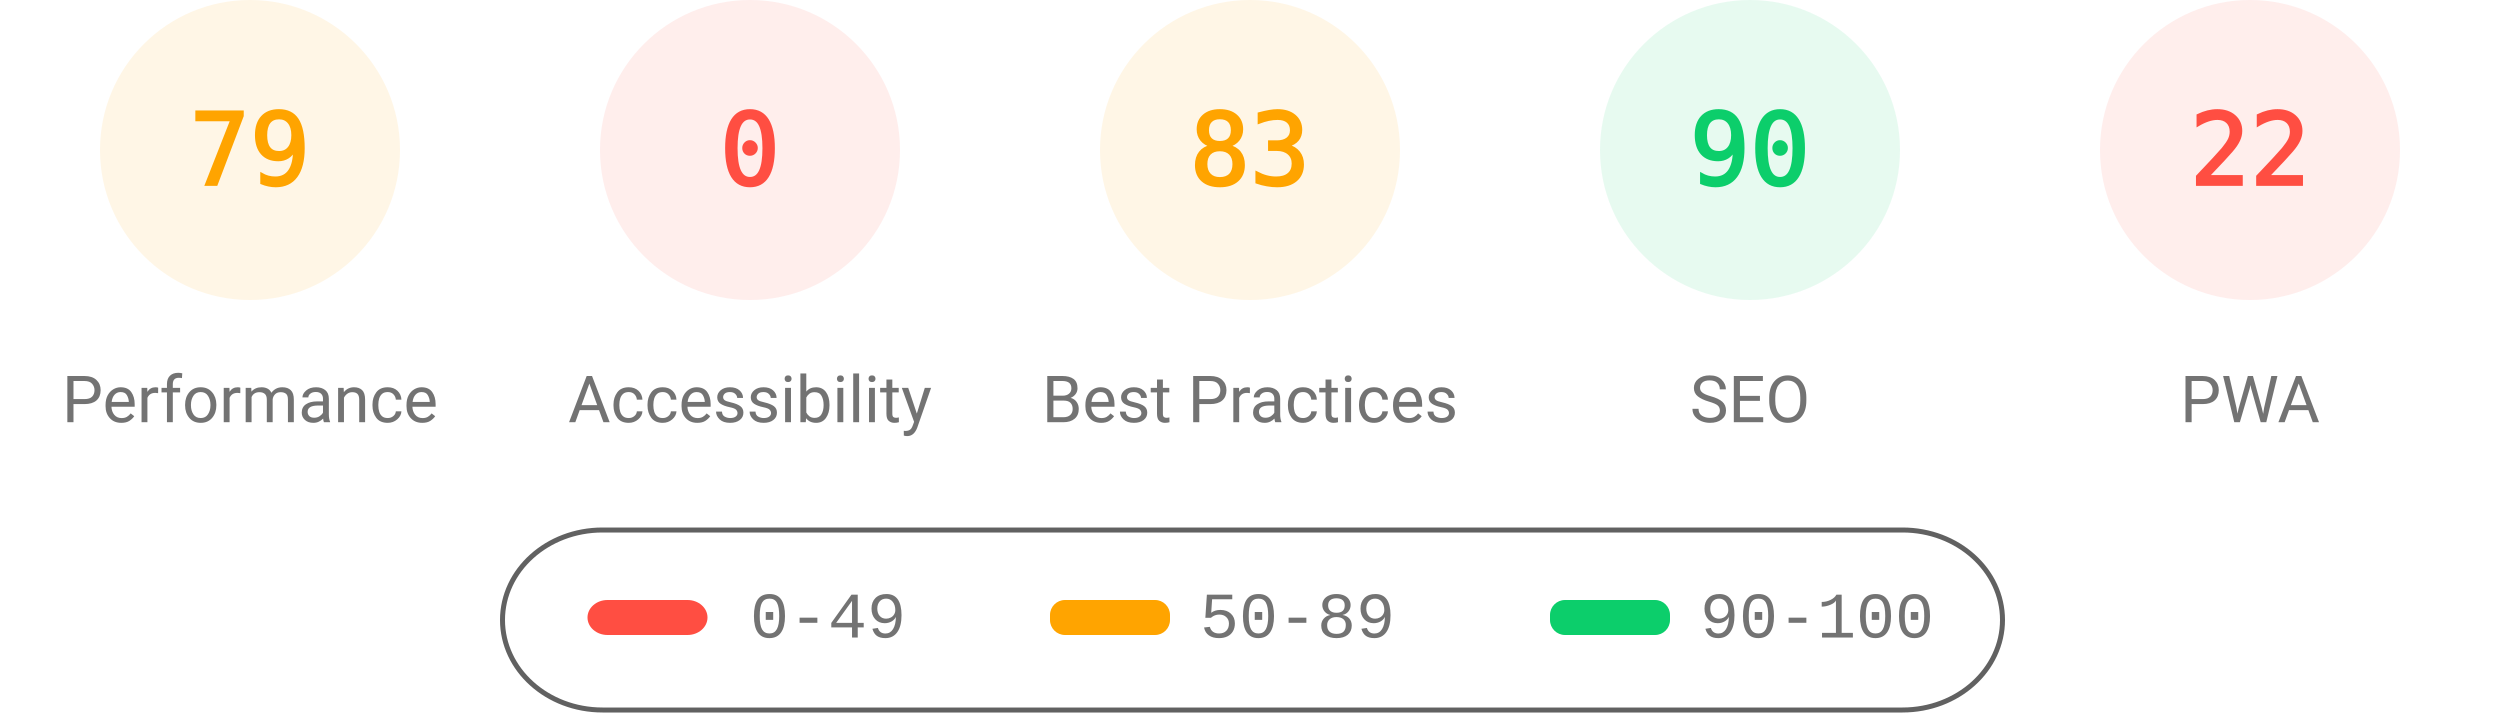
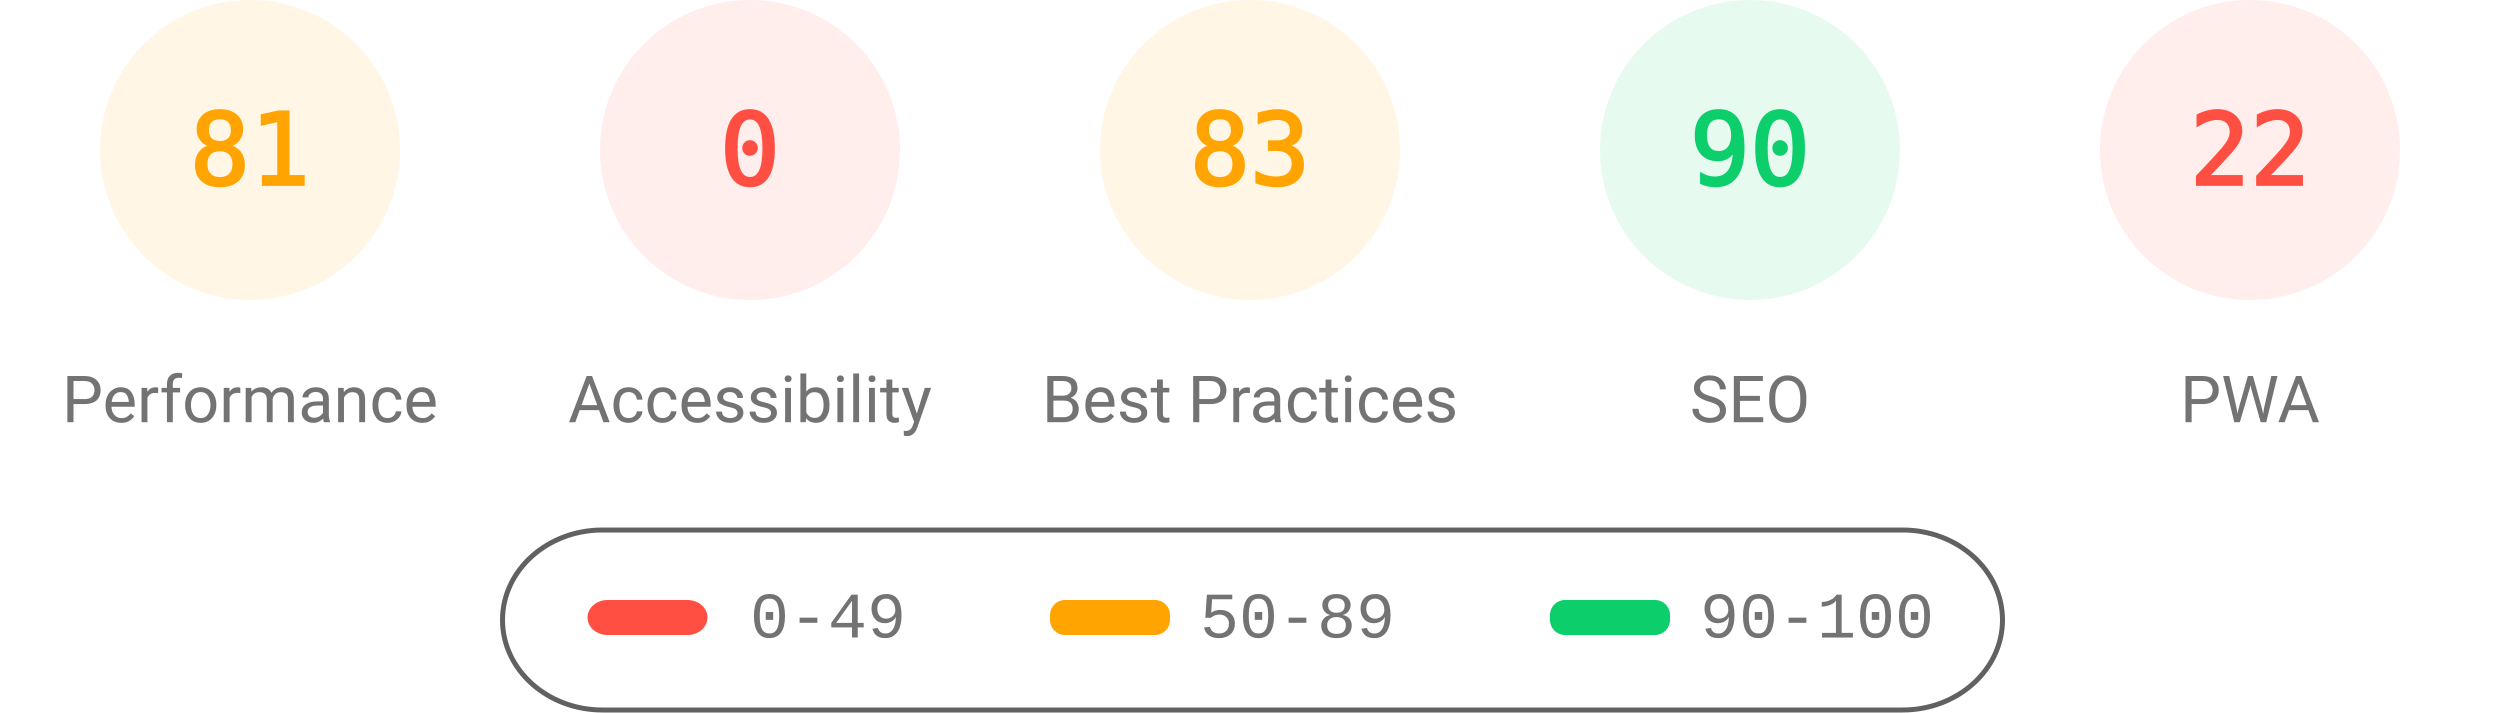
<svg xmlns="http://www.w3.org/2000/svg" fill="none" width="1000" height="285">
  <style>.gauge-base{opacity:.1}.gauge-arc{fill:none;animation-delay:250ms;stroke-linecap:round;transform:rotate(-90deg);transform-origin:100px 60px;animation:load-gauge 1s ease forwards}.guage-text{font-size:40px;font-family:monospace;text-align:center}.guage-red{color:#ff4e42;fill:#ff4e42;stroke:#ff4e42}.guage-orange{color:#ffa400;fill:#ffa400;stroke:#ffa400}.guage-green{color:#0cce6b;fill:#0cce6b;stroke:#0cce6b}.guage-undefined{color:#5c5c5c;fill:#5c5c5c;stroke:#5c5c5c}.guage-title{color:#737373;fill:#737373;stroke:none;font-size:26px;line-height:26px;font-family:Roboto,Halvetica,Arial,sans-serif}@keyframes load-gauge{from{stroke-dasharray:0 352.858}}</style>
  <svg class="guage-div guage-perf guage-orange" viewBox="0 0 200 200" width="200" height="200">
    <circle class="gauge-base" r="56" cx="100" cy="60" stroke-width="8" />
-     <circle class="gauge-arc guage-arc-1" r="56" cx="100" cy="60" stroke-width="8" style="stroke-dasharray:277.968,351.858" />
-     <text class="guage-text" x="100" y="60" alignment-baseline="central" dominant-baseline="central" text-anchor="middle">79</text>
+     <circle class="gauge-arc guage-arc-1" r="56" cx="100" cy="60" stroke-width="8" style="stroke-dasharray:285.005,351.858" />
+     <text class="guage-text" x="100" y="60" alignment-baseline="central" dominant-baseline="central" text-anchor="middle">81</text>
    <text class="guage-title" x="100" y="160" alignment-baseline="central" dominant-baseline="central" text-anchor="middle">Performance</text>
  </svg>
  <svg class="guage-div guage-acc guage-red" viewBox="0 0 200 200" width="200" height="200" x="200">
    <circle class="gauge-base" r="56" cx="100" cy="60" stroke-width="8" />
    <circle class="gauge-arc guage-arc-2" r="56" cx="100" cy="60" stroke-width="8" style="stroke-dasharray:0,351.858" />
    <text class="guage-text" x="100" y="60" alignment-baseline="central" dominant-baseline="central" text-anchor="middle">0</text>
    <text class="guage-title" x="100" y="160" alignment-baseline="central" dominant-baseline="central" text-anchor="middle">Accessibility</text>
  </svg>
  <svg class="guage-div guage-best guage-orange" viewBox="0 0 200 200" width="200" height="200" x="400">
    <circle class="gauge-base" r="56" cx="100" cy="60" stroke-width="8" />
    <circle class="gauge-arc guage-arc-3" r="56" cx="100" cy="60" stroke-width="8" style="stroke-dasharray:292.042,351.858" />
    <text class="guage-text" x="100" y="60" alignment-baseline="central" dominant-baseline="central" text-anchor="middle">83</text>
    <text class="guage-title" x="100" y="160" alignment-baseline="central" dominant-baseline="central" text-anchor="middle">Best Practices</text>
  </svg>
  <svg class="guage-div guage-seo guage-green" viewBox="0 0 200 200" width="200" height="200" x="600">
    <circle class="gauge-base" r="56" cx="100" cy="60" stroke-width="8" />
    <circle class="gauge-arc guage-arc-4" r="56" cx="100" cy="60" stroke-width="8" style="stroke-dasharray:316.672,351.858" />
    <text class="guage-text" x="100" y="60" alignment-baseline="central" dominant-baseline="central" text-anchor="middle">90</text>
    <text class="guage-title" x="100" y="160" alignment-baseline="central" dominant-baseline="central" text-anchor="middle">SEO</text>
  </svg>
  <svg class="guage-div guage-pwa guage-red" viewBox="0 0 200 200" width="200" height="200" x="800">
    <circle class="gauge-base" r="56" cx="100" cy="60" stroke-width="8" />
    <circle class="gauge-arc guage-arc-4" r="56" cx="100" cy="60" stroke-width="8" style="stroke-dasharray:77.409,351.858" />
    <text class="guage-text" x="100" y="60" alignment-baseline="central" dominant-baseline="central" text-anchor="middle">22</text>
    <text class="guage-title" x="100" y="160" alignment-baseline="central" dominant-baseline="central" text-anchor="middle">PWA</text>
  </svg>
  <svg width="604" height="76" x="200" y="210">
    <path fill="none" id="canvas_background" d="M-1-1h604v80H-1z" />
    <rect fill-opacity="0" stroke="#616161" stroke-width="2" rx="40" id="svg_2" height="72" width="600" y="2" x="1" fill="#000" />
    <rect stroke="#000" rx="8" id="svg_3" height="14" width="48" y="30" x="35" stroke-opacity="null" stroke-width="0" fill="#ff4e42" />
    <rect stroke="#000" rx="6" id="svg_4" height="14" width="48" y="30" x="220" stroke-opacity="null" stroke-width="0" fill="#ffa400" />
    <rect stroke="#000" rx="6" id="svg_5" height="14" width="48" y="30" x="420" stroke-opacity="null" stroke-width="0" fill="#0cce6b" />
    <text xml:space="preserve" text-anchor="start" font-family="'Courier New', Courier, monospace" font-size="26" id="svg_6" y="45" x="100" stroke-opacity="null" stroke-width="0" stroke="#000" fill="#737373">0-49</text>
    <text xml:space="preserve" text-anchor="start" font-family="'Courier New', Courier, monospace" font-size="26" id="svg_7" y="45" x="280" stroke-opacity="null" stroke-width="0" stroke="#000" fill="#737373">50-89</text>
    <text xml:space="preserve" text-anchor="start" font-family="'Courier New', Courier, monospace" font-size="26" id="svg_8" y="45" x="480" stroke-opacity="null" stroke-width="0" stroke="#000" fill="#737373">90-100</text>
  </svg>
</svg>
